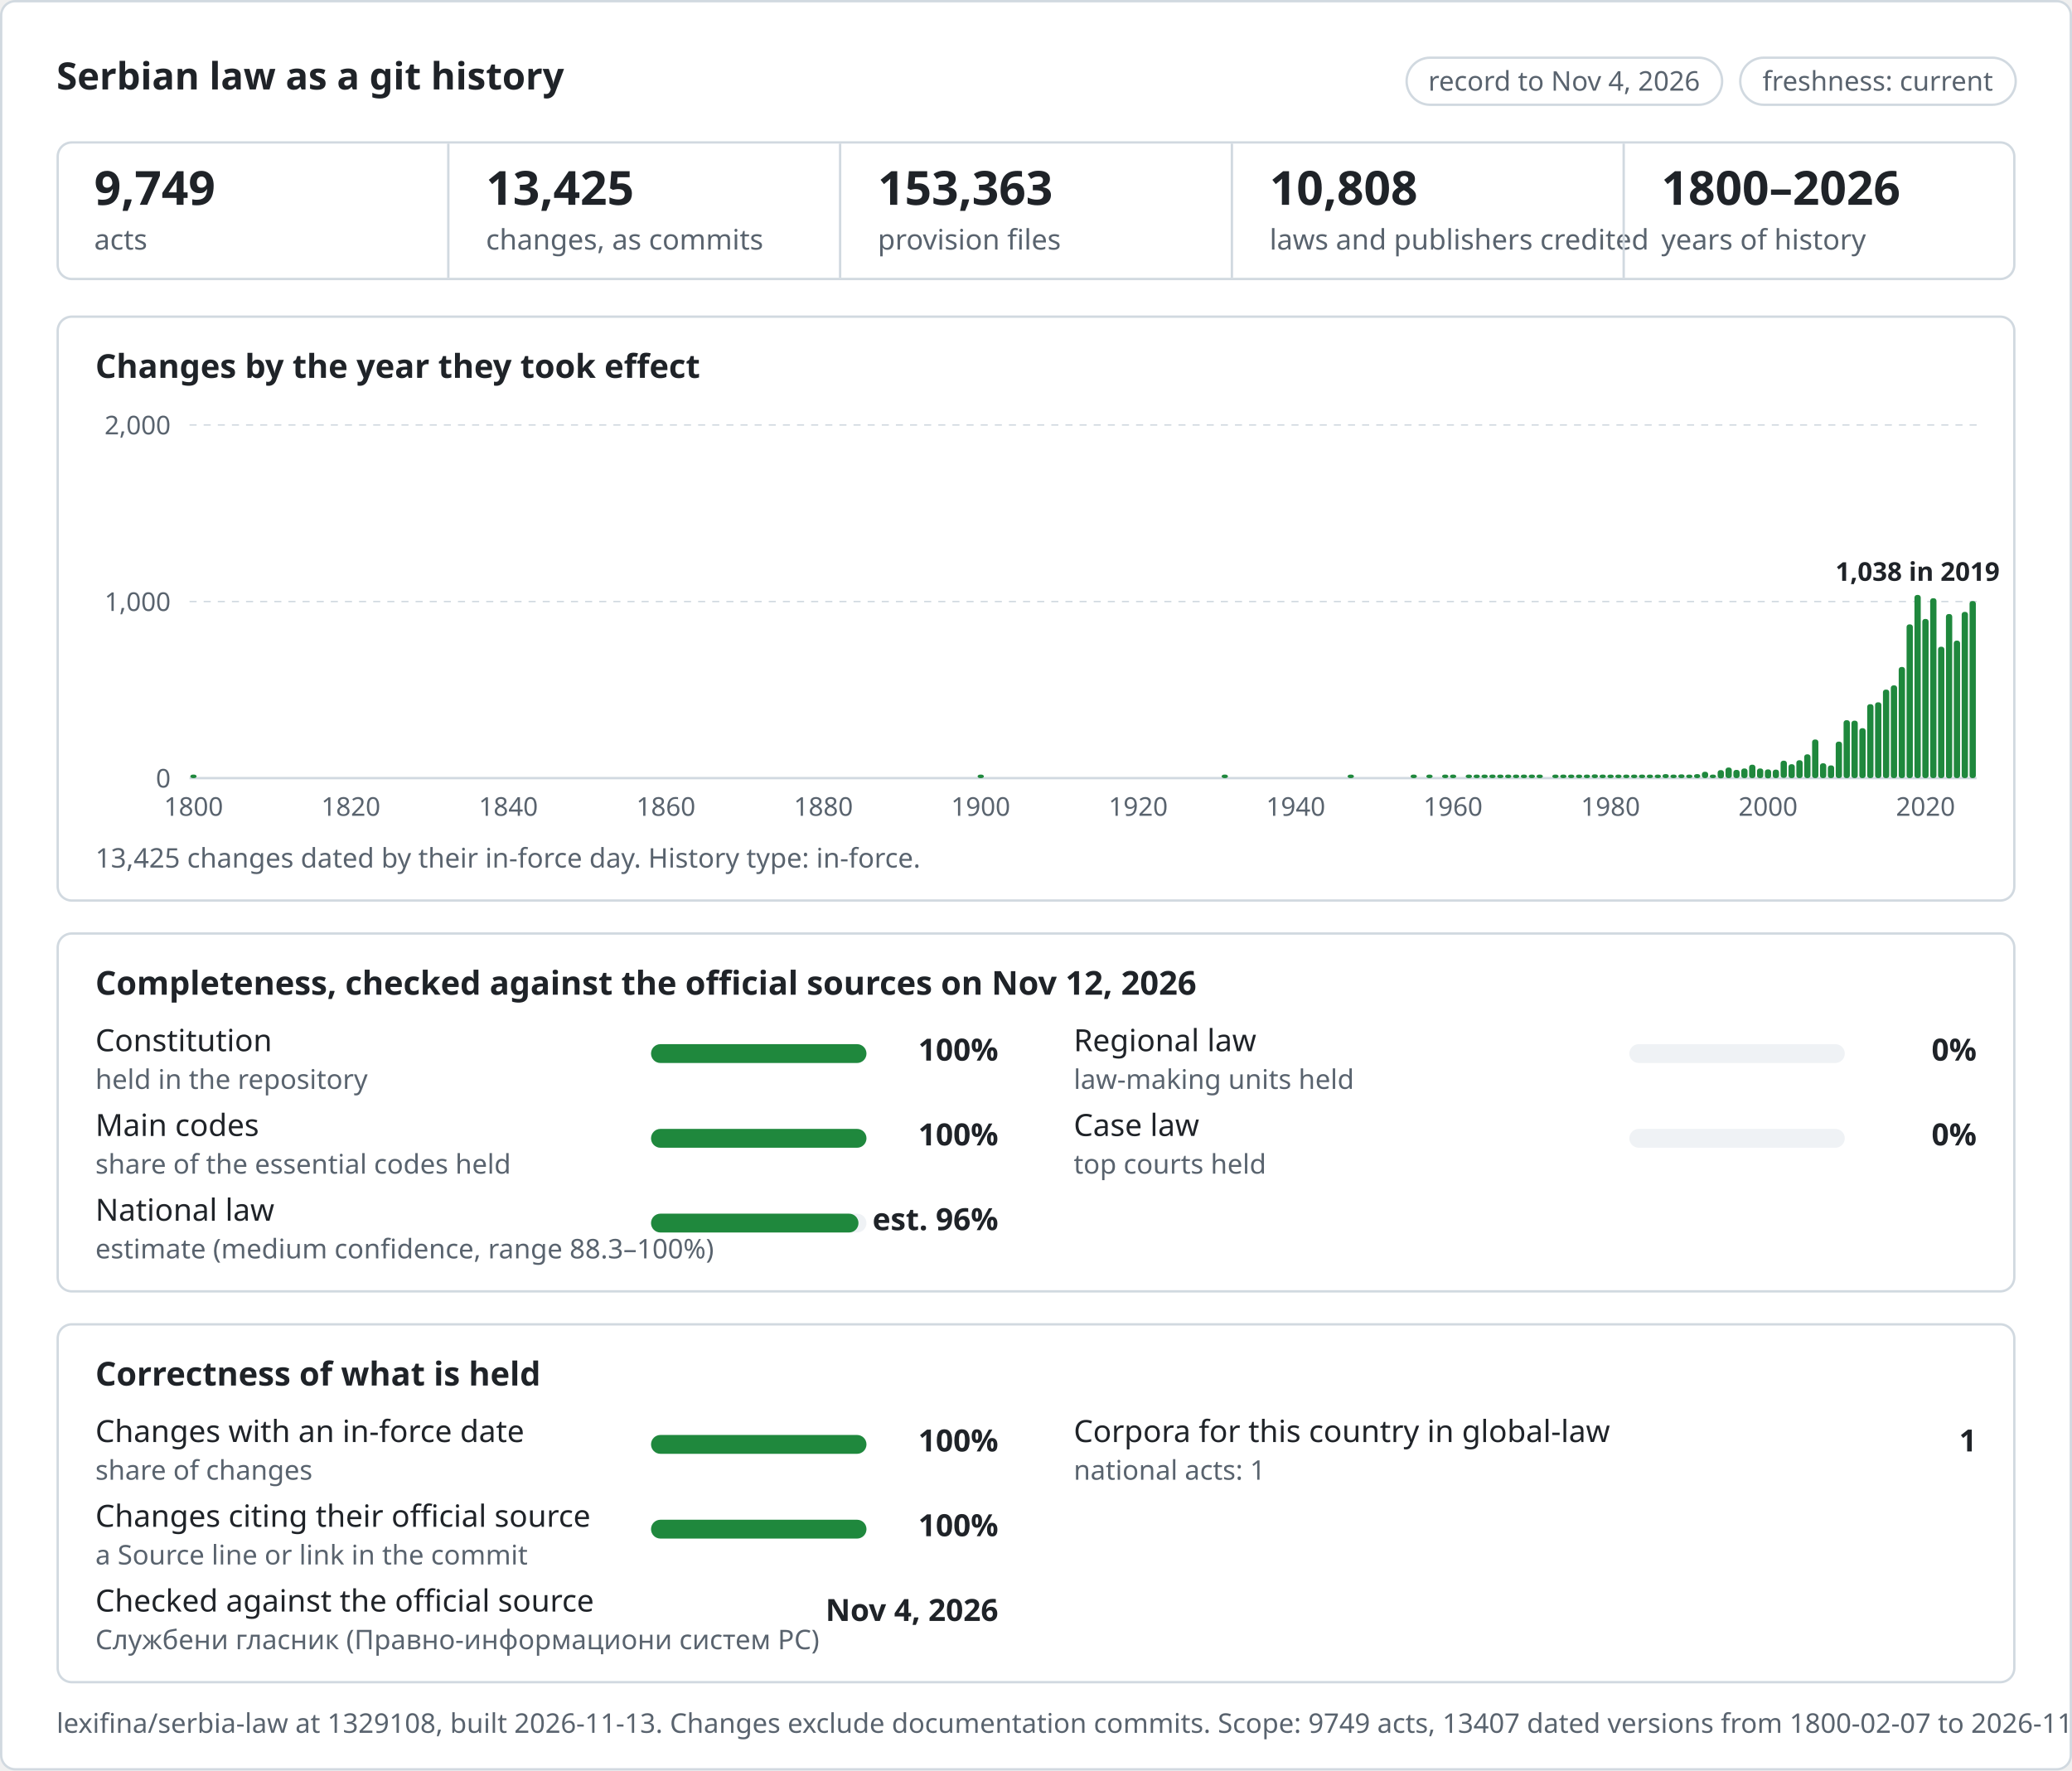
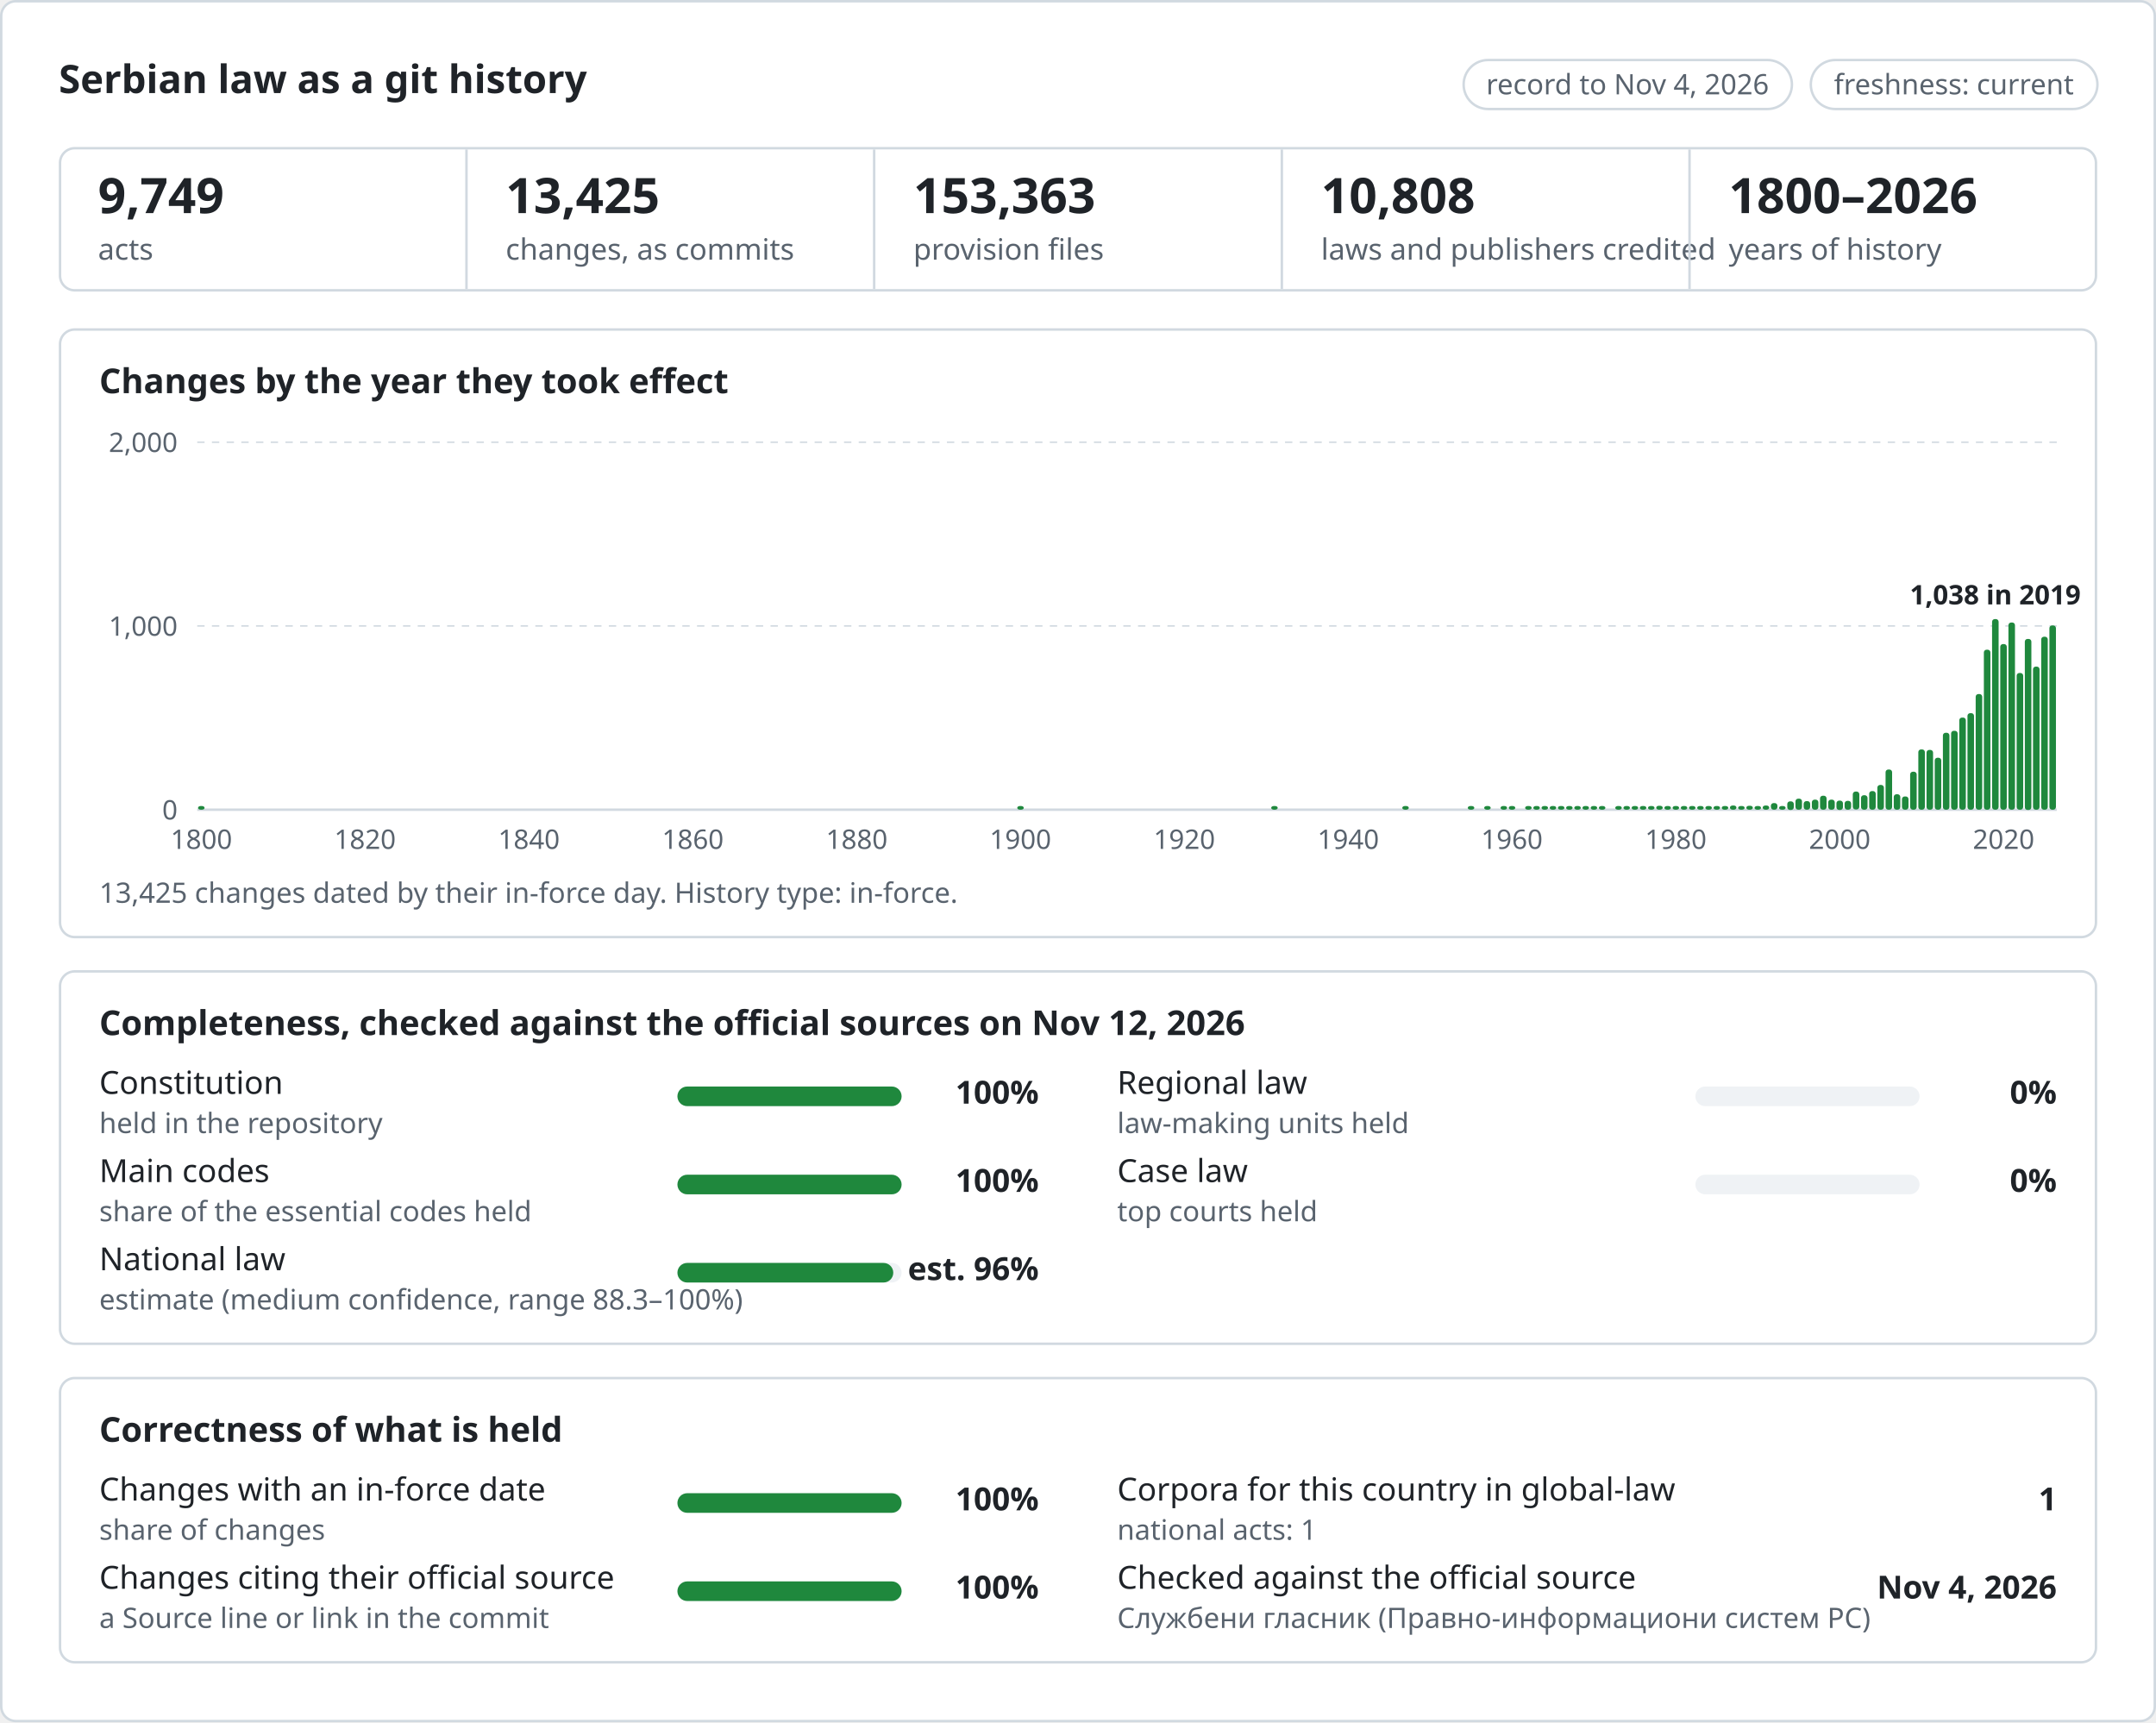
- <svg xmlns="http://www.w3.org/2000/svg" width="880" height="752" viewBox="0 0 880 752" font-family="-apple-system,BlinkMacSystemFont,Segoe UI,Noto Sans,Helvetica,Arial,sans-serif">
-   <rect x="0.5" y="0.5" width="879" height="751" rx="6" fill="#ffffff" stroke="#d1d9e0" />
+ <svg xmlns="http://www.w3.org/2000/svg" width="880" height="703" viewBox="0 0 880 703" font-family="-apple-system,BlinkMacSystemFont,Segoe UI,Noto Sans,Helvetica,Arial,sans-serif">
+   <rect x="0.5" y="0.5" width="879" height="702" rx="6" fill="#ffffff" stroke="#d1d9e0" />
  <text x="24" y="38" font-size="16" font-weight="600" fill="#1f2328">Serbian law as a git history</text>
  <rect x="597.4" y="24.5" width="134" height="20" rx="10" fill="none" stroke="#d1d9e0" />
  <text x="664.3" y="38.5" font-size="11.5" font-weight="500" text-anchor="middle" fill="#59636e">record to Nov 4, 2026</text>
  <rect x="739.1" y="24.5" width="117" height="20" rx="10" fill="none" stroke="#d1d9e0" />
  <text x="797.5" y="38.5" font-size="11.5" font-weight="500" text-anchor="middle" fill="#59636e">freshness: current</text>
  <rect x="24.5" y="60.5" width="831" height="58" rx="6" fill="#ffffff" stroke="#d1d9e0" />
  <text x="40.0" y="87" font-size="20" font-weight="600" fill="#1f2328">9,749</text>
  <text x="40.0" y="106" font-size="12" fill="#59636e">acts</text>
  <line x1="190.4" y1="61" x2="190.4" y2="118" stroke="#d1d9e0" />
  <text x="206.4" y="87" font-size="20" font-weight="600" fill="#1f2328">13,425</text>
  <text x="206.4" y="106" font-size="12" fill="#59636e">changes, as commits</text>
  <line x1="356.8" y1="61" x2="356.8" y2="118" stroke="#d1d9e0" />
  <text x="372.8" y="87" font-size="20" font-weight="600" fill="#1f2328">153,363</text>
  <text x="372.8" y="106" font-size="12" fill="#59636e">provision files</text>
  <line x1="523.2" y1="61" x2="523.2" y2="118" stroke="#d1d9e0" />
  <text x="539.2" y="87" font-size="20" font-weight="600" fill="#1f2328">10,808</text>
  <text x="539.2" y="106" font-size="12" fill="#59636e" textLength="142" lengthAdjust="spacingAndGlyphs">laws and publishers credited</text>
  <line x1="689.6" y1="61" x2="689.6" y2="118" stroke="#d1d9e0" />
  <text x="705.6" y="87" font-size="20" font-weight="600" fill="#1f2328">1800–2026</text>
  <text x="705.6" y="106" font-size="12" fill="#59636e">years of history</text>
  <rect x="24.5" y="134.5" width="831" height="248" rx="6" fill="#ffffff" stroke="#d1d9e0" />
  <text x="40.5" y="160.5" font-size="14" font-weight="600" fill="#1f2328">Changes by the year they took effect</text>
  <line x1="80.5" y1="330.5" x2="839.5" y2="330.5" stroke="#d1d9e0" stroke-width="1" />
  <text x="72.5" y="334.5" font-size="11" text-anchor="end" fill="#59636e">0</text>
  <line x1="80.5" y1="255.5" x2="839.5" y2="255.5" stroke="#d1d9e0" stroke-width="0.6" stroke-dasharray="3 3" />
  <text x="72.5" y="259.5" font-size="11" text-anchor="end" fill="#59636e">1,000</text>
  <line x1="80.5" y1="180.5" x2="839.5" y2="180.5" stroke="#d1d9e0" stroke-width="0.6" stroke-dasharray="3 3" />
  <text x="72.5" y="184.5" font-size="11" text-anchor="end" fill="#59636e">2,000</text>
  <rect x="80.83" y="329.0" width="2.67" height="1.5" rx="1.1" fill="#1f883d" />
  <text x="82.2" y="346.5" font-size="11" text-anchor="middle" fill="#59636e">1800</text>
  <text x="149.0" y="346.5" font-size="11" text-anchor="middle" fill="#59636e">1820</text>
  <text x="215.9" y="346.5" font-size="11" text-anchor="middle" fill="#59636e">1840</text>
  <text x="282.8" y="346.5" font-size="11" text-anchor="middle" fill="#59636e">1860</text>
  <text x="349.7" y="346.5" font-size="11" text-anchor="middle" fill="#59636e">1880</text>
  <rect x="415.20" y="329.0" width="2.67" height="1.5" rx="1.1" fill="#1f883d" />
  <text x="416.5" y="346.5" font-size="11" text-anchor="middle" fill="#59636e">1900</text>
  <text x="483.4" y="346.5" font-size="11" text-anchor="middle" fill="#59636e">1920</text>
  <rect x="518.85" y="329.0" width="2.67" height="1.5" rx="1.1" fill="#1f883d" />
  <text x="550.3" y="346.5" font-size="11" text-anchor="middle" fill="#59636e">1940</text>
  <rect x="572.35" y="329.0" width="2.67" height="1.5" rx="1.1" fill="#1f883d" />
  <rect x="599.09" y="329.0" width="2.67" height="1.5" rx="1.1" fill="#1f883d" />
  <rect x="605.78" y="329.0" width="2.67" height="1.5" rx="1.1" fill="#1f883d" />
  <rect x="612.47" y="329.0" width="2.67" height="1.5" rx="1.1" fill="#1f883d" />
  <rect x="615.81" y="329.0" width="2.67" height="1.5" rx="1.1" fill="#1f883d" />
  <text x="617.1" y="346.5" font-size="11" text-anchor="middle" fill="#59636e">1960</text>
  <rect x="622.50" y="329.0" width="2.67" height="1.5" rx="1.1" fill="#1f883d" />
  <rect x="625.84" y="329.0" width="2.67" height="1.5" rx="1.1" fill="#1f883d" />
  <rect x="629.19" y="329.0" width="2.67" height="1.5" rx="1.1" fill="#1f883d" />
  <rect x="632.53" y="329.0" width="2.67" height="1.5" rx="1.1" fill="#1f883d" />
  <rect x="635.87" y="329.0" width="2.67" height="1.5" rx="1.1" fill="#1f883d" />
  <rect x="639.22" y="329.0" width="2.67" height="1.5" rx="1.1" fill="#1f883d" />
  <rect x="642.56" y="329.0" width="2.67" height="1.5" rx="1.1" fill="#1f883d" />
  <rect x="645.90" y="329.0" width="2.67" height="1.5" rx="1.1" fill="#1f883d" />
  <rect x="649.25" y="329.0" width="2.67" height="1.5" rx="1.1" fill="#1f883d" />
  <rect x="652.59" y="329.0" width="2.67" height="1.5" rx="1.1" fill="#1f883d" />
  <rect x="659.28" y="329.0" width="2.67" height="1.5" rx="1.1" fill="#1f883d" />
  <rect x="662.62" y="329.0" width="2.67" height="1.5" rx="1.1" fill="#1f883d" />
  <rect x="665.97" y="329.0" width="2.67" height="1.5" rx="1.1" fill="#1f883d" />
  <rect x="669.31" y="329.0" width="2.67" height="1.5" rx="1.1" fill="#1f883d" />
  <rect x="672.65" y="329.0" width="2.67" height="1.5" rx="1.1" fill="#1f883d" />
  <rect x="676.00" y="328.9" width="2.67" height="1.6" rx="1.1" fill="#1f883d" />
  <rect x="679.34" y="329.0" width="2.67" height="1.5" rx="1.1" fill="#1f883d" />
  <rect x="682.68" y="329.0" width="2.67" height="1.5" rx="1.1" fill="#1f883d" />
  <text x="684.0" y="346.5" font-size="11" text-anchor="middle" fill="#59636e">1980</text>
  <rect x="686.03" y="329.0" width="2.67" height="1.5" rx="1.1" fill="#1f883d" />
  <rect x="689.37" y="329.0" width="2.67" height="1.5" rx="1.1" fill="#1f883d" />
  <rect x="692.72" y="329.0" width="2.67" height="1.5" rx="1.1" fill="#1f883d" />
  <rect x="696.06" y="329.0" width="2.67" height="1.5" rx="1.1" fill="#1f883d" />
  <rect x="699.40" y="329.0" width="2.67" height="1.5" rx="1.1" fill="#1f883d" />
  <rect x="702.75" y="329.0" width="2.67" height="1.5" rx="1.1" fill="#1f883d" />
  <rect x="706.09" y="328.8" width="2.67" height="1.7" rx="1.1" fill="#1f883d" />
  <rect x="709.43" y="329.0" width="2.67" height="1.5" rx="1.1" fill="#1f883d" />
  <rect x="712.78" y="328.9" width="2.67" height="1.6" rx="1.1" fill="#1f883d" />
  <rect x="716.12" y="329.0" width="2.67" height="1.5" rx="1.1" fill="#1f883d" />
  <rect x="719.46" y="328.8" width="2.67" height="1.7" rx="1.1" fill="#1f883d" />
  <rect x="722.81" y="327.8" width="2.67" height="2.7" rx="1.1" fill="#1f883d" />
  <rect x="726.15" y="329.0" width="2.67" height="1.5" rx="1.1" fill="#1f883d" />
  <rect x="729.50" y="327.1" width="2.67" height="3.5" rx="1.1" fill="#1f883d" />
  <rect x="732.84" y="326.0" width="2.67" height="4.5" rx="1.1" fill="#1f883d" />
  <rect x="736.18" y="327.0" width="2.67" height="3.5" rx="1.1" fill="#1f883d" />
  <rect x="739.53" y="326.4" width="2.67" height="4.1" rx="1.1" fill="#1f883d" />
  <rect x="742.87" y="324.8" width="2.67" height="5.7" rx="1.1" fill="#1f883d" />
  <rect x="746.21" y="326.4" width="2.67" height="4.1" rx="1.1" fill="#1f883d" />
  <rect x="749.56" y="326.8" width="2.67" height="3.8" rx="1.1" fill="#1f883d" />
  <text x="750.9" y="346.5" font-size="11" text-anchor="middle" fill="#59636e">2000</text>
  <rect x="752.90" y="326.9" width="2.67" height="3.6" rx="1.1" fill="#1f883d" />
  <rect x="756.24" y="323.1" width="2.67" height="7.3" rx="1.1" fill="#1f883d" />
  <rect x="759.59" y="324.6" width="2.67" height="5.9" rx="1.1" fill="#1f883d" />
  <rect x="762.93" y="322.9" width="2.67" height="7.6" rx="1.1" fill="#1f883d" />
  <rect x="766.27" y="320.4" width="2.67" height="10.1" rx="1.1" fill="#1f883d" />
  <rect x="769.62" y="314.1" width="2.67" height="16.4" rx="1.1" fill="#1f883d" />
  <rect x="772.96" y="324.2" width="2.67" height="6.3" rx="1.1" fill="#1f883d" />
  <rect x="776.31" y="325.1" width="2.67" height="5.4" rx="1.1" fill="#1f883d" />
  <rect x="779.65" y="315.0" width="2.67" height="15.5" rx="1.1" fill="#1f883d" />
  <rect x="782.99" y="305.9" width="2.67" height="24.6" rx="1.1" fill="#1f883d" />
  <rect x="786.34" y="306.1" width="2.67" height="24.4" rx="1.1" fill="#1f883d" />
  <rect x="789.68" y="309.3" width="2.67" height="21.2" rx="1.1" fill="#1f883d" />
  <rect x="793.02" y="299.1" width="2.67" height="31.4" rx="1.1" fill="#1f883d" />
  <rect x="796.37" y="298.3" width="2.67" height="32.2" rx="1.1" fill="#1f883d" />
  <rect x="799.71" y="292.9" width="2.67" height="37.6" rx="1.1" fill="#1f883d" />
  <rect x="803.05" y="291.1" width="2.67" height="39.4" rx="1.1" fill="#1f883d" />
  <rect x="806.40" y="283.3" width="2.67" height="47.2" rx="1.1" fill="#1f883d" />
  <rect x="809.74" y="265.2" width="2.67" height="65.3" rx="1.1" fill="#1f883d" />
  <rect x="813.09" y="252.7" width="2.67" height="77.8" rx="1.1" fill="#1f883d" />
  <text x="814.4" y="246.7" font-size="11" font-weight="600" text-anchor="middle" fill="#1f2328">1,038 in 2019</text>
  <rect x="816.43" y="262.9" width="2.67" height="67.6" rx="1.1" fill="#1f883d" />
  <text x="817.8" y="346.5" font-size="11" text-anchor="middle" fill="#59636e">2020</text>
  <rect x="819.77" y="254.1" width="2.67" height="76.4" rx="1.1" fill="#1f883d" />
  <rect x="823.12" y="274.7" width="2.67" height="55.8" rx="1.1" fill="#1f883d" />
  <rect x="826.46" y="260.8" width="2.67" height="69.8" rx="1.1" fill="#1f883d" />
  <rect x="829.80" y="272.1" width="2.67" height="58.4" rx="1.1" fill="#1f883d" />
  <rect x="833.15" y="259.9" width="2.67" height="70.6" rx="1.1" fill="#1f883d" />
  <rect x="836.49" y="255.3" width="2.67" height="75.2" rx="1.1" fill="#1f883d" />
  <text x="40.5" y="368.5" font-size="11.5" fill="#59636e">13,425 changes dated by their in-force day. History type: in-force.</text>
  <rect x="24.5" y="396.5" width="831" height="152" rx="6" fill="#ffffff" stroke="#d1d9e0" />
  <text x="40.5" y="422.5" font-size="14" font-weight="600" fill="#1f2328">Completeness, checked against the official sources on Nov 12, 2026</text>
  <text x="40.5" y="446.5" font-size="13" fill="#1f2328">Constitution</text>
  <text x="40.5" y="462.5" font-size="11.5" fill="#59636e">held in the repository</text>
  <g>
    <rect x="276.5" y="443.5" width="91.5" height="8" rx="4" fill="#eff2f5" />
    <rect x="276.5" y="443.5" width="91.5" height="8" rx="4" fill="#1f883d" />
  </g>
  <text x="424.0" y="450.5" font-size="13" font-weight="600" text-anchor="end" fill="#1f2328">100%</text>
  <text x="40.5" y="482.5" font-size="13" fill="#1f2328">Main codes</text>
  <text x="40.5" y="498.5" font-size="11.5" fill="#59636e">share of the essential codes held</text>
  <g>
    <rect x="276.5" y="479.5" width="91.5" height="8" rx="4" fill="#eff2f5" />
    <rect x="276.5" y="479.5" width="91.5" height="8" rx="4" fill="#1f883d" />
  </g>
  <text x="424.0" y="486.5" font-size="13" font-weight="600" text-anchor="end" fill="#1f2328">100%</text>
  <text x="40.5" y="518.5" font-size="13" fill="#1f2328">National law</text>
  <text x="40.5" y="534.5" font-size="11.5" fill="#59636e">estimate (medium confidence, range 88.3–100%)</text>
  <g>
    <rect x="276.5" y="515.5" width="91.5" height="8" rx="4" fill="#eff2f5" />
    <rect x="276.5" y="515.5" width="88.1" height="8" rx="4" fill="#1f883d" />
  </g>
  <text x="424.0" y="522.5" font-size="13" font-weight="600" text-anchor="end" fill="#1f2328">est. 96%</text>
  <text x="456.0" y="446.5" font-size="13" fill="#1f2328">Regional law</text>
  <text x="456.0" y="462.5" font-size="11.5" fill="#59636e">law-making units held</text>
  <g>
    <rect x="692.0" y="443.5" width="91.5" height="8" rx="4" fill="#eff2f5" />
  </g>
  <text x="839.5" y="450.5" font-size="13" font-weight="600" text-anchor="end" fill="#1f2328">0%</text>
  <text x="456.0" y="482.5" font-size="13" fill="#1f2328">Case law</text>
  <text x="456.0" y="498.5" font-size="11.5" fill="#59636e">top courts held</text>
  <g>
    <rect x="692.0" y="479.5" width="91.5" height="8" rx="4" fill="#eff2f5" />
  </g>
  <text x="839.5" y="486.5" font-size="13" font-weight="600" text-anchor="end" fill="#1f2328">0%</text>
-   <rect x="24.5" y="562.5" width="831" height="152" rx="6" fill="#ffffff" stroke="#d1d9e0" />
+   <rect x="24.5" y="562.5" width="831" height="116" rx="6" fill="#ffffff" stroke="#d1d9e0" />
  <text x="40.5" y="588.5" font-size="14" font-weight="600" fill="#1f2328">Correctness of what is held</text>
  <text x="40.5" y="612.5" font-size="13" fill="#1f2328">Changes with an in-force date</text>
  <text x="40.5" y="628.5" font-size="11.5" fill="#59636e">share of changes</text>
  <g>
    <rect x="276.5" y="609.5" width="91.5" height="8" rx="4" fill="#eff2f5" />
    <rect x="276.5" y="609.5" width="91.5" height="8" rx="4" fill="#1f883d" />
  </g>
  <text x="424.0" y="616.5" font-size="13" font-weight="600" text-anchor="end" fill="#1f2328">100%</text>
  <text x="40.5" y="648.5" font-size="13" fill="#1f2328">Changes citing their official source</text>
  <text x="40.5" y="664.5" font-size="11.5" fill="#59636e">a Source line or link in the commit</text>
  <g>
    <rect x="276.5" y="645.5" width="91.5" height="8" rx="4" fill="#eff2f5" />
    <rect x="276.5" y="645.5" width="91.5" height="8" rx="4" fill="#1f883d" />
  </g>
  <text x="424.0" y="652.5" font-size="13" font-weight="600" text-anchor="end" fill="#1f2328">100%</text>
-   <text x="40.5" y="684.5" font-size="13" fill="#1f2328">Checked against the official source</text>
-   <text x="40.5" y="700.5" font-size="11.5" fill="#59636e">Службени гласник (Правно-информациони систем РС)</text>
-   <text x="424.0" y="688.5" font-size="13" font-weight="600" text-anchor="end" fill="#1f2328">Nov 4, 2026</text>
  <text x="456.0" y="612.5" font-size="13" fill="#1f2328">Corpora for this country in global-law</text>
  <text x="456.0" y="628.5" font-size="11.5" fill="#59636e">national acts: 1</text>
  <text x="839.5" y="616.5" font-size="13" font-weight="600" text-anchor="end" fill="#1f2328">1</text>
-   <text x="24" y="736" font-size="11.5" fill="#59636e" textLength="832" lengthAdjust="spacingAndGlyphs">lexifina/serbia-law at 1329108, built 2026-11-13. Changes exclude documentation commits. Scope: 9749 acts, 13407 dated versions from 1800-02-07 to 2026-11-01</text>
+   <text x="456.0" y="648.5" font-size="13" fill="#1f2328">Checked against the official source</text>
+   <text x="456.0" y="664.5" font-size="11.5" fill="#59636e">Службени гласник (Правно-информациони систем РС)</text>
+   <text x="839.5" y="652.5" font-size="13" font-weight="600" text-anchor="end" fill="#1f2328">Nov 4, 2026</text>
</svg>
